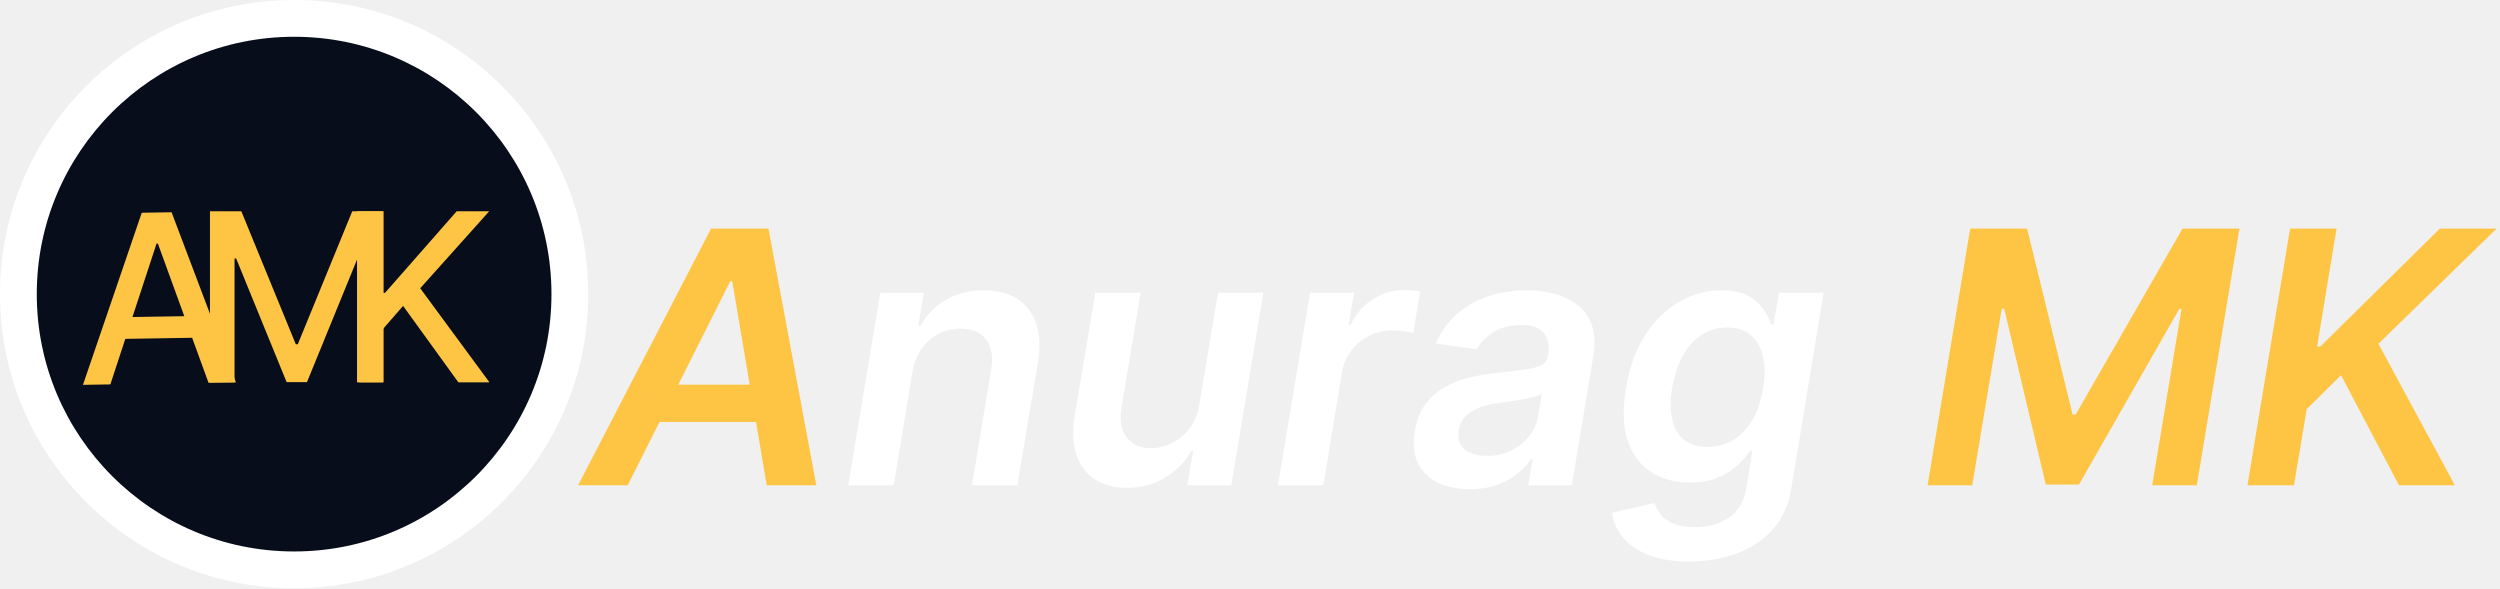
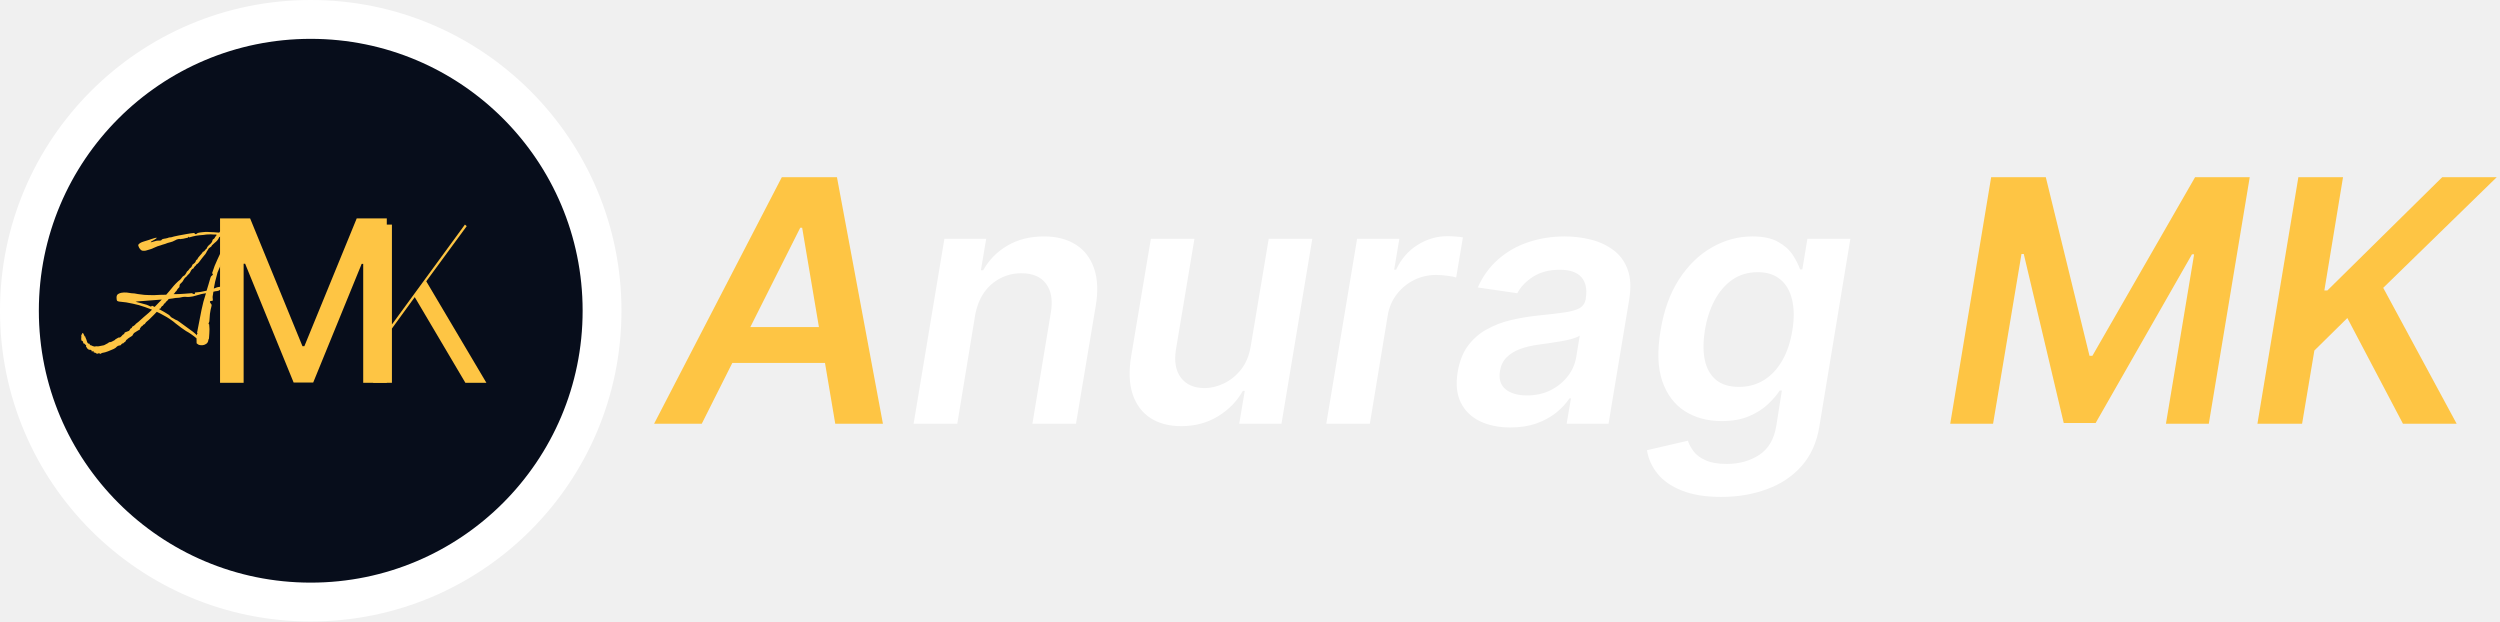
- <svg xmlns="http://www.w3.org/2000/svg" width="170" height="40" viewBox="0 0 170 40" fill="none">
-   <path d="M42.685 33H39.31L48.352 15.546H52.256L55.511 33H52.136L49.793 19.125H49.656L42.685 33ZM43.929 26.156H53.133L52.707 28.696H43.503L43.929 26.156ZM133.974 15.546H137.843L140.937 28.193H141.141L148.411 15.546H152.281L149.383 33H146.349L148.343 21.009H148.19L141.371 32.949H139.113L136.283 20.983H136.121L134.11 33H131.076L133.974 15.546ZM152.826 33L155.724 15.546H158.886L157.565 23.565H157.778L165.908 15.546H169.769L161.732 23.378L166.931 33H163.13L159.192 25.517L156.857 27.818L155.988 33H152.826Z" fill="#FEC544" />
-   <path d="M62.038 25.329L60.776 33H57.682L59.864 19.909H62.822L62.447 22.134H62.609C63.018 21.401 63.592 20.818 64.33 20.386C65.069 19.954 65.93 19.739 66.913 19.739C67.805 19.739 68.555 19.932 69.163 20.318C69.771 20.699 70.202 21.259 70.458 21.997C70.714 22.73 70.754 23.619 70.577 24.665L69.18 33H66.094L67.398 25.142C67.546 24.273 67.435 23.591 67.066 23.097C66.702 22.597 66.117 22.347 65.31 22.347C64.771 22.347 64.273 22.466 63.819 22.704C63.364 22.938 62.981 23.276 62.668 23.719C62.361 24.162 62.151 24.699 62.038 25.329ZM81.555 27.494L82.825 19.909H85.91L83.728 33H80.737L81.129 30.673H80.992C80.583 31.406 79.998 32.006 79.237 32.472C78.481 32.938 77.612 33.17 76.629 33.17C75.771 33.17 75.046 32.98 74.455 32.599C73.864 32.213 73.444 31.653 73.194 30.921C72.95 30.182 72.913 29.29 73.083 28.244L74.481 19.909H77.566L76.254 27.767C76.123 28.597 76.242 29.256 76.612 29.744C76.987 30.233 77.543 30.477 78.282 30.477C78.737 30.477 79.194 30.366 79.654 30.145C80.12 29.923 80.526 29.594 80.873 29.156C81.219 28.713 81.447 28.159 81.555 27.494ZM86.901 33L89.082 19.909H92.074L91.707 22.091H91.844C92.202 21.335 92.707 20.753 93.361 20.344C94.02 19.929 94.724 19.722 95.474 19.722C95.651 19.722 95.841 19.73 96.046 19.747C96.25 19.759 96.426 19.778 96.574 19.807L96.097 22.645C95.966 22.599 95.761 22.56 95.483 22.526C95.21 22.486 94.94 22.466 94.673 22.466C94.111 22.466 93.588 22.588 93.105 22.832C92.628 23.071 92.224 23.403 91.895 23.829C91.565 24.256 91.352 24.747 91.256 25.304L89.986 33H86.901ZM99.938 33.264C99.109 33.264 98.387 33.117 97.773 32.821C97.16 32.52 96.708 32.077 96.418 31.491C96.134 30.906 96.063 30.185 96.205 29.327C96.33 28.588 96.569 27.977 96.921 27.494C97.279 27.011 97.717 26.625 98.234 26.335C98.756 26.04 99.325 25.818 99.938 25.671C100.558 25.523 101.188 25.415 101.83 25.347C102.614 25.267 103.248 25.193 103.731 25.125C104.219 25.057 104.586 24.954 104.83 24.818C105.075 24.676 105.222 24.46 105.273 24.171V24.119C105.376 23.477 105.273 22.98 104.967 22.628C104.66 22.276 104.148 22.099 103.433 22.099C102.683 22.099 102.052 22.264 101.54 22.594C101.029 22.923 100.657 23.312 100.424 23.761L97.629 23.352C97.981 22.557 98.464 21.892 99.077 21.358C99.691 20.818 100.398 20.415 101.2 20.148C102.006 19.875 102.867 19.739 103.782 19.739C104.407 19.739 105.018 19.812 105.614 19.96C106.217 20.108 106.748 20.352 107.208 20.693C107.674 21.028 108.015 21.486 108.231 22.065C108.452 22.645 108.489 23.369 108.342 24.239L106.884 33H103.918L104.225 31.202H104.123C103.879 31.565 103.56 31.906 103.168 32.224C102.776 32.537 102.31 32.79 101.771 32.983C101.231 33.17 100.62 33.264 99.938 33.264ZM101.106 30.997C101.725 30.997 102.282 30.875 102.776 30.631C103.271 30.381 103.677 30.051 103.995 29.642C104.313 29.233 104.512 28.787 104.592 28.304L104.847 26.761C104.734 26.841 104.558 26.915 104.319 26.983C104.08 27.051 103.813 27.111 103.518 27.162C103.228 27.213 102.941 27.259 102.657 27.298C102.373 27.338 102.129 27.372 101.924 27.401C101.452 27.463 101.021 27.565 100.629 27.707C100.242 27.849 99.921 28.048 99.665 28.304C99.415 28.554 99.259 28.878 99.197 29.276C99.106 29.838 99.239 30.267 99.597 30.562C99.955 30.852 100.458 30.997 101.106 30.997ZM114.862 38.182C113.748 38.182 112.819 38.031 112.075 37.73C111.33 37.435 110.756 37.037 110.353 36.537C109.95 36.037 109.7 35.483 109.603 34.875L112.501 34.202C112.586 34.457 112.722 34.71 112.91 34.96C113.103 35.216 113.387 35.426 113.762 35.591C114.137 35.761 114.637 35.847 115.262 35.847C116.137 35.847 116.901 35.633 117.555 35.207C118.208 34.781 118.612 34.088 118.765 33.128L119.157 30.648H119.004C118.799 30.966 118.518 31.293 118.16 31.628C117.808 31.963 117.362 32.244 116.822 32.472C116.288 32.699 115.646 32.812 114.896 32.812C113.89 32.812 113.018 32.577 112.279 32.105C111.54 31.628 111.009 30.918 110.685 29.974C110.367 29.026 110.327 27.838 110.566 26.412C110.799 24.974 111.237 23.761 111.879 22.773C112.526 21.778 113.302 21.026 114.205 20.514C115.109 19.997 116.063 19.739 117.069 19.739C117.836 19.739 118.447 19.869 118.901 20.131C119.356 20.386 119.7 20.696 119.933 21.06C120.165 21.418 120.336 21.756 120.444 22.074H120.606L120.964 19.909H124.006L121.808 33.213C121.626 34.332 121.208 35.258 120.555 35.992C119.901 36.73 119.08 37.278 118.092 37.636C117.109 38 116.032 38.182 114.862 38.182ZM116.123 30.392C116.776 30.392 117.362 30.233 117.879 29.915C118.396 29.597 118.827 29.139 119.174 28.543C119.521 27.946 119.762 27.23 119.898 26.395C120.035 25.571 120.029 24.849 119.881 24.23C119.739 23.611 119.464 23.131 119.055 22.79C118.646 22.443 118.112 22.27 117.452 22.27C116.765 22.27 116.163 22.449 115.646 22.807C115.134 23.165 114.714 23.656 114.384 24.281C114.06 24.901 113.833 25.605 113.702 26.395C113.577 27.196 113.577 27.898 113.702 28.5C113.833 29.097 114.097 29.562 114.495 29.898C114.898 30.227 115.441 30.392 116.123 30.392Z" fill="white" />
+ <svg xmlns="http://www.w3.org/2000/svg" width="177" height="44" viewBox="0 0 177 44" fill="none">
+   <path d="M49.685 30H46.31L55.352 12.546H59.256L62.511 30H59.136L56.793 16.125H56.656L49.685 30ZM50.929 23.156H60.133L59.707 25.696H50.503L50.929 23.156ZM140.974 12.546H144.843L147.937 25.193H148.141L155.411 12.546H159.281L156.383 30H153.349L155.343 18.009H155.19L148.371 29.949H146.113L143.283 17.983H143.121L141.11 30H138.076L140.974 12.546ZM159.826 30L162.724 12.546H165.886L164.565 20.565H164.778L172.908 12.546H176.769L168.732 20.378L173.931 30H170.13L166.192 22.517L163.857 24.818L162.988 30H159.826Z" fill="#FEC544" />
+   <path d="M69.038 22.329L67.776 30H64.683L66.864 16.909H69.822L69.447 19.134H69.609C70.018 18.401 70.592 17.818 71.33 17.386C72.069 16.954 72.93 16.739 73.913 16.739C74.805 16.739 75.555 16.932 76.163 17.318C76.771 17.699 77.202 18.259 77.458 18.997C77.714 19.73 77.754 20.619 77.577 21.665L76.18 30H73.094L74.398 22.142C74.546 21.273 74.435 20.591 74.066 20.097C73.702 19.597 73.117 19.347 72.31 19.347C71.771 19.347 71.273 19.466 70.819 19.704C70.364 19.938 69.981 20.276 69.668 20.719C69.362 21.162 69.151 21.699 69.038 22.329ZM88.555 24.494L89.825 16.909H92.91L90.728 30H87.737L88.129 27.673H87.992C87.583 28.406 86.998 29.006 86.237 29.472C85.481 29.938 84.612 30.171 83.629 30.171C82.771 30.171 82.046 29.98 81.455 29.599C80.864 29.213 80.444 28.653 80.194 27.921C79.95 27.182 79.913 26.29 80.083 25.244L81.481 16.909H84.566L83.254 24.767C83.123 25.597 83.242 26.256 83.612 26.744C83.987 27.233 84.543 27.477 85.282 27.477C85.737 27.477 86.194 27.366 86.654 27.145C87.12 26.923 87.526 26.594 87.873 26.156C88.219 25.713 88.447 25.159 88.555 24.494ZM93.901 30L96.082 16.909H99.074L98.707 19.091H98.844C99.202 18.335 99.707 17.753 100.361 17.344C101.02 16.929 101.724 16.722 102.474 16.722C102.651 16.722 102.841 16.73 103.045 16.747C103.25 16.759 103.426 16.778 103.574 16.807L103.097 19.645C102.966 19.599 102.761 19.56 102.483 19.526C102.21 19.486 101.94 19.466 101.673 19.466C101.111 19.466 100.588 19.588 100.105 19.832C99.628 20.071 99.224 20.403 98.895 20.829C98.565 21.256 98.352 21.747 98.256 22.304L96.986 30H93.901ZM106.938 30.264C106.109 30.264 105.387 30.116 104.773 29.821C104.16 29.52 103.708 29.077 103.418 28.491C103.134 27.906 103.063 27.185 103.205 26.327C103.33 25.588 103.569 24.977 103.921 24.494C104.279 24.011 104.717 23.625 105.234 23.335C105.756 23.04 106.325 22.818 106.938 22.671C107.558 22.523 108.188 22.415 108.83 22.347C109.614 22.267 110.248 22.193 110.731 22.125C111.219 22.057 111.586 21.954 111.83 21.818C112.075 21.676 112.222 21.46 112.273 21.171V21.119C112.376 20.477 112.273 19.98 111.967 19.628C111.66 19.276 111.148 19.099 110.433 19.099C109.683 19.099 109.052 19.264 108.54 19.594C108.029 19.923 107.657 20.312 107.424 20.761L104.629 20.352C104.981 19.557 105.464 18.892 106.077 18.358C106.691 17.818 107.398 17.415 108.2 17.148C109.006 16.875 109.867 16.739 110.782 16.739C111.407 16.739 112.018 16.812 112.614 16.96C113.217 17.108 113.748 17.352 114.208 17.693C114.674 18.028 115.015 18.486 115.231 19.065C115.452 19.645 115.489 20.369 115.342 21.239L113.884 30H110.918L111.225 28.202H111.123C110.879 28.565 110.56 28.906 110.168 29.224C109.776 29.537 109.31 29.79 108.771 29.983C108.231 30.171 107.62 30.264 106.938 30.264ZM108.106 27.997C108.725 27.997 109.282 27.875 109.776 27.631C110.271 27.381 110.677 27.051 110.995 26.642C111.313 26.233 111.512 25.787 111.592 25.304L111.847 23.761C111.734 23.841 111.558 23.915 111.319 23.983C111.08 24.051 110.813 24.111 110.518 24.162C110.228 24.213 109.941 24.259 109.657 24.298C109.373 24.338 109.129 24.372 108.924 24.401C108.452 24.463 108.021 24.565 107.629 24.707C107.242 24.849 106.921 25.048 106.665 25.304C106.415 25.554 106.259 25.878 106.197 26.276C106.106 26.838 106.239 27.267 106.597 27.562C106.955 27.852 107.458 27.997 108.106 27.997ZM121.862 35.182C120.748 35.182 119.819 35.031 119.075 34.73C118.33 34.435 117.756 34.037 117.353 33.537C116.95 33.037 116.7 32.483 116.603 31.875L119.501 31.202C119.586 31.457 119.722 31.71 119.91 31.96C120.103 32.216 120.387 32.426 120.762 32.591C121.137 32.761 121.637 32.847 122.262 32.847C123.137 32.847 123.901 32.633 124.555 32.207C125.208 31.781 125.612 31.088 125.765 30.128L126.157 27.648H126.004C125.799 27.966 125.518 28.293 125.16 28.628C124.808 28.963 124.362 29.244 123.822 29.472C123.288 29.699 122.646 29.812 121.896 29.812C120.89 29.812 120.018 29.577 119.279 29.105C118.54 28.628 118.009 27.918 117.685 26.974C117.367 26.026 117.327 24.838 117.566 23.412C117.799 21.974 118.237 20.761 118.879 19.773C119.526 18.778 120.302 18.026 121.205 17.514C122.109 16.997 123.063 16.739 124.069 16.739C124.836 16.739 125.447 16.869 125.901 17.131C126.356 17.386 126.7 17.696 126.933 18.06C127.165 18.418 127.336 18.756 127.444 19.074H127.606L127.964 16.909H131.006L128.808 30.213C128.626 31.332 128.208 32.258 127.555 32.992C126.901 33.73 126.08 34.278 125.092 34.636C124.109 35 123.032 35.182 121.862 35.182ZM123.123 27.392C123.776 27.392 124.362 27.233 124.879 26.915C125.396 26.597 125.827 26.139 126.174 25.543C126.521 24.946 126.762 24.23 126.898 23.395C127.035 22.571 127.029 21.849 126.881 21.23C126.739 20.611 126.464 20.131 126.055 19.79C125.646 19.443 125.112 19.27 124.452 19.27C123.765 19.27 123.163 19.449 122.646 19.807C122.134 20.165 121.714 20.656 121.384 21.281C121.06 21.901 120.833 22.605 120.702 23.395C120.577 24.196 120.577 24.898 120.702 25.5C120.833 26.097 121.097 26.562 121.495 26.898C121.898 27.227 122.441 27.392 123.123 27.392Z" fill="white" />
  <g style="mix-blend-mode:plus-darker">
-     <path d="M20.464 27H20L22.568 23H23.041L24 27H23.536L22.729 23.475H22.698L20.464 27ZM21.108 25.467H23.512L23.446 25.795H21.041L21.108 25.467Z" fill="black" />
+     <path d="M27.464 24H27L29.568 20H30.041L31 24H30.536L29.729 20.475H29.698L27.464 24ZM28.108 22.467H30.512L30.446 22.795H28.041L28.108 22.467Z" fill="black" />
  </g>
-   <circle cx="20" cy="20" r="20" fill="white" />
-   <circle cx="20" cy="20" r="17.5" fill="#070D1B" />
-   <path d="M7.505 26.139L5.641 26.17L9.639 14.467L11.667 14.434L16.043 26.001L14.18 26.031L10.736 16.563L10.645 16.564L7.505 26.139ZM7.743 21.578L13.788 21.48L13.812 22.957L7.767 23.055L7.743 21.578Z" fill="#FEC544" />
-   <path d="M14.278 14.364H16.409L20.114 23.409H20.25L23.954 14.364H26.085V26H24.415V17.579H24.307L20.875 25.983H19.489L16.057 17.574H15.949V26H14.278V14.364Z" fill="#FEC544" />
-   <path d="M24.278 26V14.364H26.034V19.921H26.176L31.057 14.364H33.267L28.574 19.602L33.284 26H31.171L27.409 20.801L26.034 22.381V26H24.278Z" fill="#FEC544" />
+   <circle cx="22" cy="22" r="22" fill="white" />
+   <circle cx="22" cy="22" r="19.25" fill="#070D1B" />
+   <path d="M6.891 25.043C6.849 25.044 6.806 25.023 6.762 24.981L6.65 24.951L6.618 24.967L6.649 24.919C6.649 24.887 6.627 24.871 6.584 24.872C6.542 24.873 6.51 24.873 6.488 24.873C6.498 24.799 6.455 24.762 6.359 24.764C6.273 24.765 6.236 24.744 6.246 24.701L6.181 24.686C6.17 24.633 6.137 24.586 6.083 24.544C6.104 24.522 6.109 24.496 6.098 24.464C6.087 24.443 6.081 24.427 6.081 24.416C6.06 24.416 6.038 24.406 6.016 24.385L6 24.337C5.978 24.338 5.946 24.328 5.903 24.307C5.903 24.286 5.897 24.264 5.886 24.243C5.886 24.222 5.885 24.206 5.885 24.195L5.869 24.195C5.858 24.153 5.842 24.132 5.82 24.132C5.81 24.132 5.794 24.127 5.772 24.117C5.749 24.032 5.743 23.968 5.753 23.925C5.763 23.883 5.762 23.824 5.75 23.749L5.766 23.717C5.817 23.62 5.843 23.572 5.843 23.572C5.875 23.571 5.902 23.603 5.925 23.666C5.947 23.73 5.969 23.778 5.991 23.809C6.002 23.82 6.018 23.83 6.04 23.841C6.061 23.851 6.067 23.862 6.056 23.872L6.041 23.937L6.073 23.92C6.074 23.963 6.085 23.995 6.106 24.016C6.118 24.058 6.14 24.127 6.174 24.223C6.207 24.307 6.261 24.344 6.336 24.332C6.336 24.364 6.353 24.396 6.385 24.427C6.428 24.458 6.466 24.468 6.498 24.457C6.509 24.479 6.536 24.494 6.578 24.504C6.621 24.514 6.653 24.524 6.675 24.534C6.728 24.523 6.781 24.517 6.835 24.516C6.899 24.526 6.957 24.524 7.011 24.513L7.362 24.443C7.372 24.432 7.425 24.405 7.52 24.361C7.616 24.317 7.684 24.273 7.726 24.229L7.742 24.229C7.795 24.228 7.849 24.217 7.902 24.195C7.965 24.161 8.018 24.134 8.06 24.112C8.092 24.101 8.118 24.084 8.139 24.063C8.16 24.03 8.187 24.009 8.218 23.997L8.361 23.915C8.393 23.893 8.425 23.887 8.457 23.897C8.499 23.897 8.536 23.875 8.568 23.832C8.599 23.81 8.626 23.783 8.646 23.75C8.678 23.718 8.704 23.691 8.725 23.669L8.773 23.668C8.804 23.614 8.825 23.571 8.835 23.539L9.137 23.422C9.158 23.401 9.174 23.379 9.184 23.358C9.205 23.325 9.221 23.298 9.231 23.277C9.252 23.255 9.278 23.239 9.31 23.227C9.342 23.206 9.357 23.173 9.356 23.131C9.409 23.108 9.457 23.081 9.499 23.048C9.552 23.015 9.589 22.978 9.609 22.935C9.63 22.924 9.694 22.875 9.799 22.788C9.904 22.69 10.025 22.581 10.162 22.462C10.299 22.342 10.419 22.239 10.525 22.152C10.63 22.054 10.688 22 10.698 21.989L10.761 21.924L10.262 21.74C9.983 21.638 9.694 21.557 9.394 21.498C9.105 21.428 8.789 21.38 8.447 21.353C8.373 21.344 8.319 21.323 8.286 21.292C8.264 21.25 8.253 21.175 8.251 21.068C8.249 20.93 8.3 20.838 8.406 20.794C8.512 20.739 8.634 20.71 8.773 20.708C8.922 20.705 9.04 20.714 9.126 20.734C9.222 20.754 9.355 20.768 9.526 20.776C9.548 20.775 9.628 20.79 9.767 20.82C9.906 20.839 10.056 20.858 10.216 20.876C10.237 20.876 10.323 20.88 10.472 20.888C10.632 20.896 10.771 20.899 10.888 20.898C11.027 20.885 11.171 20.877 11.32 20.875C11.469 20.872 11.619 20.87 11.768 20.867L12.019 20.575C12.114 20.467 12.203 20.359 12.286 20.251C12.38 20.142 12.48 20.04 12.585 19.942C12.617 19.909 12.648 19.882 12.68 19.86C12.722 19.838 12.759 19.806 12.79 19.762L12.931 19.584C12.952 19.562 12.973 19.546 12.995 19.535C13.026 19.524 13.047 19.513 13.058 19.502C13.1 19.459 13.137 19.41 13.168 19.356C13.199 19.302 13.225 19.254 13.245 19.211C13.267 19.211 13.303 19.178 13.356 19.113C13.408 19.048 13.439 19.005 13.45 18.984C13.503 18.962 13.54 18.929 13.56 18.886C13.591 18.832 13.617 18.778 13.637 18.725C13.669 18.703 13.701 18.681 13.732 18.659C13.775 18.626 13.806 18.594 13.827 18.561C13.848 18.529 13.863 18.492 13.873 18.449C13.894 18.406 13.925 18.378 13.968 18.367C13.998 18.281 14.066 18.184 14.171 18.076C14.286 17.957 14.349 17.876 14.359 17.833C14.412 17.821 14.46 17.788 14.502 17.734C14.543 17.67 14.585 17.626 14.627 17.604C14.668 17.486 14.746 17.384 14.863 17.297C14.978 17.199 15.041 17.096 15.05 16.989C15.06 16.968 15.075 16.952 15.097 16.941C15.118 16.93 15.134 16.919 15.144 16.908C15.176 16.886 15.197 16.859 15.207 16.827C15.227 16.784 15.254 16.746 15.285 16.714C15.295 16.692 15.306 16.676 15.316 16.665C15.337 16.654 15.353 16.643 15.364 16.632C15.353 16.632 15.316 16.622 15.251 16.602C15.23 16.602 15.187 16.603 15.123 16.604C15.059 16.595 14.99 16.59 14.915 16.592C14.67 16.596 14.505 16.609 14.42 16.632C14.217 16.646 14.041 16.664 13.892 16.688C13.754 16.712 13.589 16.752 13.398 16.808C13.398 16.808 13.393 16.803 13.382 16.793C13.371 16.782 13.361 16.777 13.35 16.777L13.334 16.761C13.301 16.751 13.296 16.756 13.318 16.777C13.339 16.799 13.334 16.815 13.303 16.826C13.239 16.837 13.164 16.855 13.079 16.877C13.005 16.9 12.936 16.912 12.872 16.913C12.84 16.924 12.808 16.93 12.776 16.93C12.744 16.92 12.712 16.915 12.68 16.916C12.573 16.928 12.467 16.967 12.362 17.033C12.267 17.088 12.166 17.127 12.06 17.15L11.868 17.201C11.794 17.224 11.736 17.246 11.694 17.268C11.662 17.279 11.603 17.296 11.518 17.319L11.375 17.369C11.343 17.38 11.306 17.392 11.264 17.403C11.232 17.414 11.195 17.425 11.152 17.437C11.067 17.47 10.977 17.509 10.882 17.553C10.797 17.597 10.713 17.631 10.628 17.653L10.341 17.738C10.309 17.749 10.261 17.755 10.197 17.756C10.112 17.758 10.053 17.748 10.021 17.727C9.978 17.707 9.924 17.649 9.858 17.554C9.803 17.448 9.78 17.374 9.79 17.331C9.853 17.234 9.98 17.157 10.171 17.101C10.372 17.033 10.5 16.994 10.553 16.983C10.563 16.972 10.611 16.955 10.696 16.932C10.791 16.899 10.882 16.87 10.967 16.848C11.052 16.825 11.094 16.824 11.095 16.846C11.105 16.856 11.047 16.9 10.921 16.977C10.794 17.043 10.725 17.081 10.715 17.092C10.715 17.102 10.704 17.119 10.683 17.14C10.673 17.162 10.673 17.167 10.684 17.156L11.05 17.054C11.071 17.043 11.114 17.037 11.178 17.036L11.29 17.035C11.364 17.033 11.412 17.022 11.433 17C11.454 16.957 11.475 16.936 11.496 16.935C11.549 16.913 11.629 16.896 11.735 16.883C11.852 16.86 11.927 16.837 11.958 16.816C12.011 16.804 12.07 16.798 12.134 16.797C12.198 16.785 12.256 16.768 12.309 16.746C12.341 16.735 12.447 16.712 12.628 16.677C12.819 16.642 13.011 16.607 13.203 16.571C13.394 16.536 13.5 16.518 13.522 16.518L13.538 16.518C13.591 16.517 13.644 16.511 13.697 16.499C13.75 16.477 13.783 16.498 13.794 16.562C13.805 16.562 13.81 16.567 13.811 16.578C13.811 16.578 13.816 16.577 13.827 16.577C13.891 16.576 13.949 16.549 14.001 16.494C14.023 16.483 14.076 16.472 14.161 16.46C14.246 16.448 14.299 16.442 14.32 16.441C14.406 16.429 14.475 16.423 14.528 16.422C14.582 16.421 14.63 16.42 14.672 16.419C14.758 16.418 14.832 16.422 14.896 16.432C14.971 16.431 15.062 16.434 15.169 16.443C15.211 16.453 15.265 16.458 15.329 16.457C15.403 16.456 15.468 16.46 15.521 16.47L15.584 16.389C15.658 16.345 15.721 16.322 15.775 16.322C15.817 16.321 15.839 16.342 15.84 16.384C15.842 16.502 15.785 16.609 15.669 16.707C15.659 16.718 15.632 16.735 15.59 16.757C15.547 16.768 15.521 16.784 15.511 16.806C15.46 16.945 15.355 17.075 15.197 17.195C15.049 17.315 14.971 17.401 14.961 17.455C14.919 17.477 14.871 17.51 14.819 17.553C14.766 17.597 14.735 17.64 14.725 17.683C14.672 17.748 14.631 17.818 14.6 17.893C14.569 17.957 14.522 18.022 14.459 18.087C14.428 18.12 14.376 18.184 14.302 18.282C14.229 18.379 14.156 18.476 14.083 18.573C14.01 18.66 13.957 18.703 13.925 18.704C13.894 18.736 13.878 18.758 13.878 18.769C13.889 18.779 13.868 18.801 13.815 18.834C13.763 18.888 13.721 18.947 13.69 19.012C13.626 19.023 13.574 19.067 13.532 19.142C13.501 19.207 13.47 19.266 13.439 19.32C13.397 19.374 13.35 19.423 13.297 19.466C13.255 19.51 13.214 19.558 13.172 19.612C13.129 19.624 13.082 19.672 13.03 19.759C12.989 19.834 12.958 19.888 12.937 19.92C12.874 19.996 12.816 20.055 12.764 20.099C12.722 20.142 12.702 20.217 12.703 20.324C12.682 20.346 12.651 20.378 12.609 20.422C12.567 20.465 12.541 20.503 12.531 20.535C12.51 20.578 12.479 20.616 12.437 20.648C12.405 20.681 12.379 20.719 12.358 20.762L12.311 20.794L12.295 20.827C12.423 20.825 12.551 20.823 12.679 20.82C12.807 20.818 12.93 20.811 13.047 20.798L13.575 20.758C13.596 20.758 13.628 20.773 13.671 20.804C13.725 20.825 13.757 20.83 13.768 20.819C13.8 20.818 13.81 20.802 13.799 20.77C13.787 20.728 13.803 20.706 13.846 20.706C13.941 20.693 14.059 20.681 14.197 20.668C14.346 20.644 14.49 20.615 14.628 20.581L14.764 20.131L14.901 19.664C14.921 19.589 14.952 19.541 14.995 19.519C15.037 19.497 15.063 19.464 15.073 19.421C15.083 19.4 15.072 19.384 15.04 19.374C15.008 19.353 15.007 19.321 15.039 19.278C15.13 18.978 15.248 18.677 15.392 18.376C15.537 18.075 15.66 17.801 15.763 17.554L15.762 17.538C15.794 17.495 15.82 17.462 15.841 17.441C15.873 17.419 15.893 17.392 15.904 17.36C15.893 17.349 15.893 17.338 15.903 17.328C15.914 17.317 15.908 17.306 15.887 17.296C15.96 17.22 16.001 17.123 16.01 17.006L16.164 16.667L16.398 16.279C16.408 16.247 16.434 16.209 16.476 16.166C16.56 16.069 16.634 16.02 16.698 16.018C16.794 16.017 16.8 16.076 16.717 16.194L16.686 16.275L16.576 16.421L16.515 16.598C16.412 16.791 16.314 17.001 16.221 17.226C16.129 17.452 16.026 17.688 15.913 17.936L15.914 18C15.915 18.053 15.899 18.09 15.868 18.112C15.847 18.134 15.805 18.156 15.741 18.178C15.774 18.242 15.78 18.311 15.76 18.386L15.653 18.708C15.613 18.815 15.556 18.944 15.484 19.095C15.412 19.245 15.371 19.363 15.361 19.449C15.26 19.792 15.186 20.118 15.137 20.428C15.169 20.417 15.201 20.406 15.233 20.395C15.265 20.384 15.291 20.373 15.312 20.362C15.365 20.339 15.402 20.328 15.424 20.328C15.456 20.327 15.498 20.321 15.552 20.31C15.615 20.287 15.679 20.26 15.742 20.227C15.774 20.205 15.816 20.193 15.87 20.192C15.923 20.192 15.95 20.207 15.95 20.239C15.951 20.282 15.904 20.331 15.809 20.386L15.476 20.583C15.391 20.606 15.322 20.617 15.268 20.618C15.247 20.619 15.194 20.63 15.109 20.653L15.051 21.022L15.071 21.262C15.061 21.294 15.013 21.311 14.928 21.312C14.853 21.313 14.843 21.361 14.898 21.456C14.941 21.509 14.969 21.546 14.98 21.567C14.991 21.578 14.986 21.626 14.966 21.711C14.926 21.84 14.891 22.011 14.863 22.225C14.845 22.439 14.832 22.615 14.823 22.754C14.823 22.765 14.813 22.791 14.792 22.834C14.782 22.877 14.772 22.909 14.762 22.931C14.762 22.942 14.768 22.947 14.778 22.947C14.8 22.946 14.81 22.957 14.811 22.978C14.836 23.202 14.839 23.41 14.821 23.602L14.795 23.971C14.795 23.981 14.785 24.003 14.764 24.035C14.743 24.067 14.738 24.094 14.749 24.115C14.719 24.233 14.662 24.314 14.577 24.358C14.493 24.413 14.408 24.441 14.322 24.442C14.162 24.445 14.055 24.42 14.001 24.367L13.92 24.305L13.914 23.953C13.85 23.901 13.785 23.848 13.72 23.796C13.655 23.744 13.59 23.697 13.525 23.655C13.407 23.572 13.288 23.499 13.17 23.437C13.062 23.364 12.949 23.286 12.83 23.202C12.701 23.108 12.571 23.009 12.441 22.905C12.322 22.8 12.193 22.701 12.052 22.607C11.901 22.503 11.745 22.409 11.584 22.326C11.422 22.233 11.261 22.15 11.1 22.078C11.058 22.122 10.979 22.203 10.864 22.322C10.748 22.431 10.638 22.539 10.533 22.648C10.428 22.745 10.365 22.8 10.343 22.811C10.333 22.832 10.317 22.854 10.296 22.875C10.286 22.897 10.271 22.919 10.249 22.94C10.228 22.951 10.197 22.968 10.154 22.99C10.123 23.012 10.107 23.033 10.107 23.055C10.086 23.076 10.055 23.098 10.012 23.12C9.981 23.131 9.96 23.158 9.95 23.201L9.966 23.217C9.923 23.228 9.902 23.239 9.902 23.25C9.913 23.26 9.919 23.282 9.92 23.314C9.909 23.324 9.872 23.346 9.809 23.379C9.756 23.412 9.719 23.434 9.698 23.445C9.603 23.5 9.534 23.544 9.492 23.577C9.46 23.609 9.419 23.674 9.367 23.771C9.335 23.793 9.267 23.836 9.161 23.902C9.055 23.968 9.003 24.011 9.003 24.033C8.961 24.044 8.934 24.066 8.924 24.098C8.914 24.13 8.898 24.157 8.877 24.179C8.867 24.2 8.846 24.216 8.814 24.228C8.782 24.239 8.761 24.261 8.751 24.293L8.72 24.309L8.704 24.309C8.672 24.31 8.64 24.326 8.608 24.359C8.588 24.391 8.567 24.418 8.546 24.44C8.428 24.453 8.338 24.486 8.275 24.54C8.223 24.605 8.149 24.66 8.054 24.704C7.927 24.759 7.794 24.815 7.657 24.87C7.519 24.926 7.375 24.966 7.226 24.989C7.184 25.012 7.152 25.028 7.131 25.039C7.121 25.061 7.089 25.061 7.035 25.041C7.056 25.008 7.05 24.992 7.018 24.993C6.976 25.026 6.934 25.042 6.891 25.043ZM13.943 23.744L13.942 23.696C13.942 23.664 13.957 23.632 13.989 23.599C13.978 23.578 13.967 23.568 13.956 23.568C13.956 23.557 13.956 23.547 13.956 23.536L14.266 21.947C14.305 21.754 14.35 21.561 14.4 21.369C14.461 21.165 14.522 20.961 14.583 20.758C14.562 20.768 14.54 20.774 14.519 20.774C14.466 20.786 14.423 20.792 14.391 20.793C14.359 20.793 14.306 20.805 14.232 20.827C14.125 20.85 14.003 20.884 13.865 20.929C13.738 20.974 13.6 21.003 13.451 21.016C13.344 21.028 13.259 21.03 13.195 21.02C13.141 21.01 13.061 21.012 12.955 21.024C12.902 21.035 12.816 21.053 12.7 21.076C12.582 21.089 12.492 21.096 12.428 21.096L11.933 21.169C11.933 21.169 11.928 21.174 11.917 21.185C11.917 21.195 11.918 21.206 11.918 21.217C11.897 21.238 11.855 21.276 11.792 21.331C11.739 21.374 11.708 21.418 11.698 21.46L11.65 21.477C11.639 21.488 11.618 21.515 11.587 21.558C11.566 21.591 11.551 21.617 11.54 21.639C11.498 21.65 11.461 21.678 11.43 21.721C11.399 21.764 11.373 21.807 11.352 21.85C11.309 21.851 11.277 21.862 11.257 21.884C11.515 22.018 11.746 22.153 11.951 22.288C11.994 22.32 12.027 22.351 12.049 22.383C12.07 22.415 12.103 22.446 12.146 22.477C12.243 22.54 12.335 22.592 12.421 22.633C12.517 22.663 12.603 22.71 12.679 22.773L13.667 23.493C13.699 23.514 13.742 23.55 13.797 23.603C13.851 23.644 13.899 23.692 13.943 23.744ZM10.95 21.729C11.034 21.642 11.118 21.555 11.202 21.468C11.286 21.382 11.37 21.295 11.454 21.208L10.159 21.309C10.01 21.323 9.903 21.33 9.839 21.331C9.786 21.331 9.706 21.343 9.6 21.366C9.739 21.396 9.873 21.431 10.002 21.472C10.13 21.502 10.259 21.537 10.387 21.578C10.441 21.598 10.489 21.619 10.532 21.639C10.575 21.66 10.618 21.681 10.661 21.701C10.683 21.712 10.704 21.706 10.725 21.684C10.746 21.652 10.762 21.641 10.773 21.651L10.95 21.729Z" fill="#FEC544" />
+   <path d="M15.579 15.464H17.709L21.414 24.509H21.55L25.255 15.464H27.385V27.1H25.715V18.68H25.607L22.175 27.083H20.789L17.357 18.674H17.249V27.1H15.579V15.464Z" fill="#FEC544" />
+   <path d="M27.748 15.9V22.972L32.916 15.9L33.044 16.012L30.18 19.916L34.436 27.1H32.948L29.364 21.036L27.748 23.26V27.1H26.42V15.9H27.748Z" fill="#FEC544" />
</svg>
